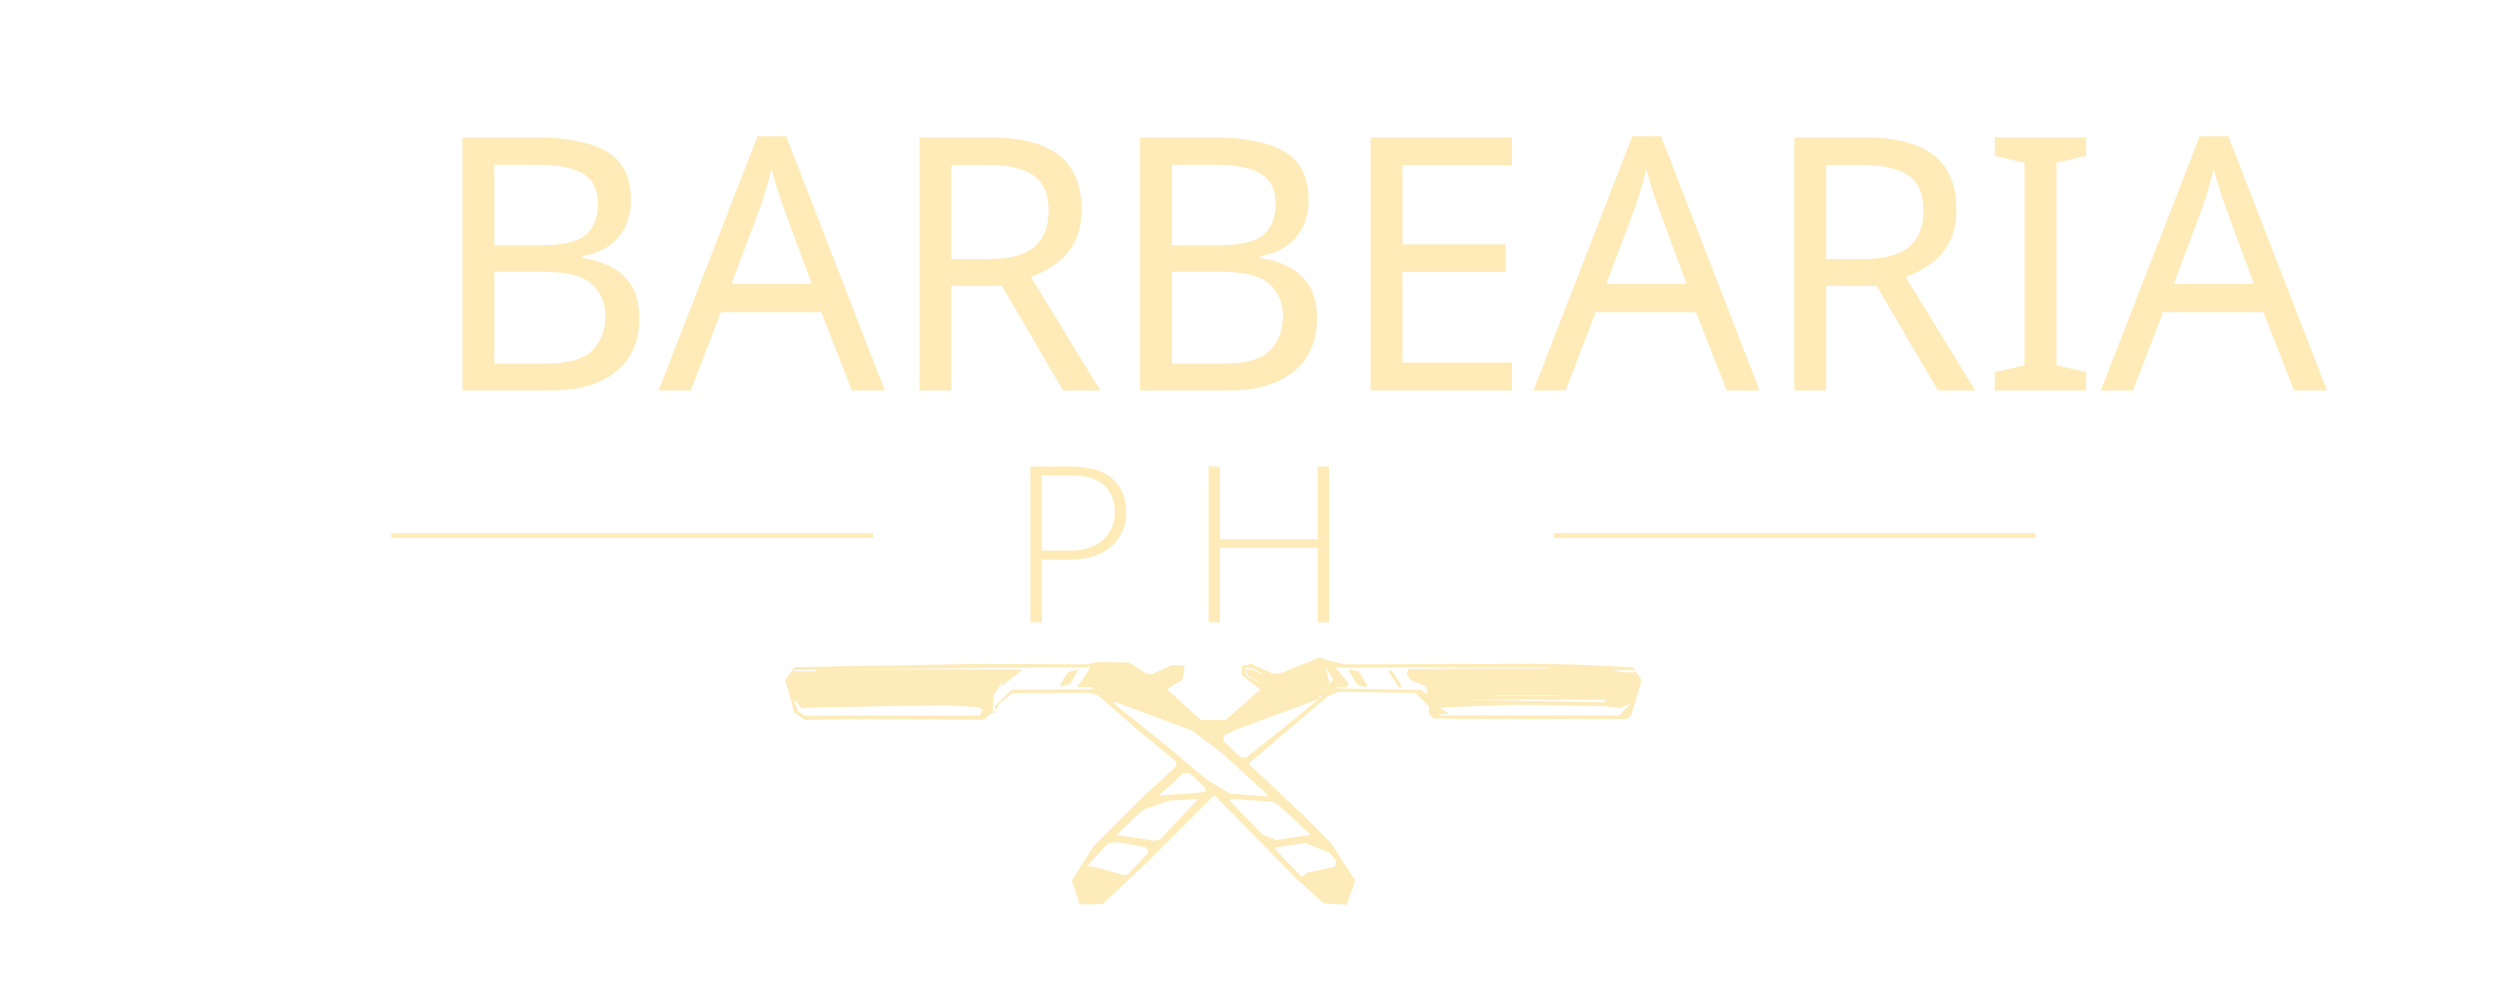
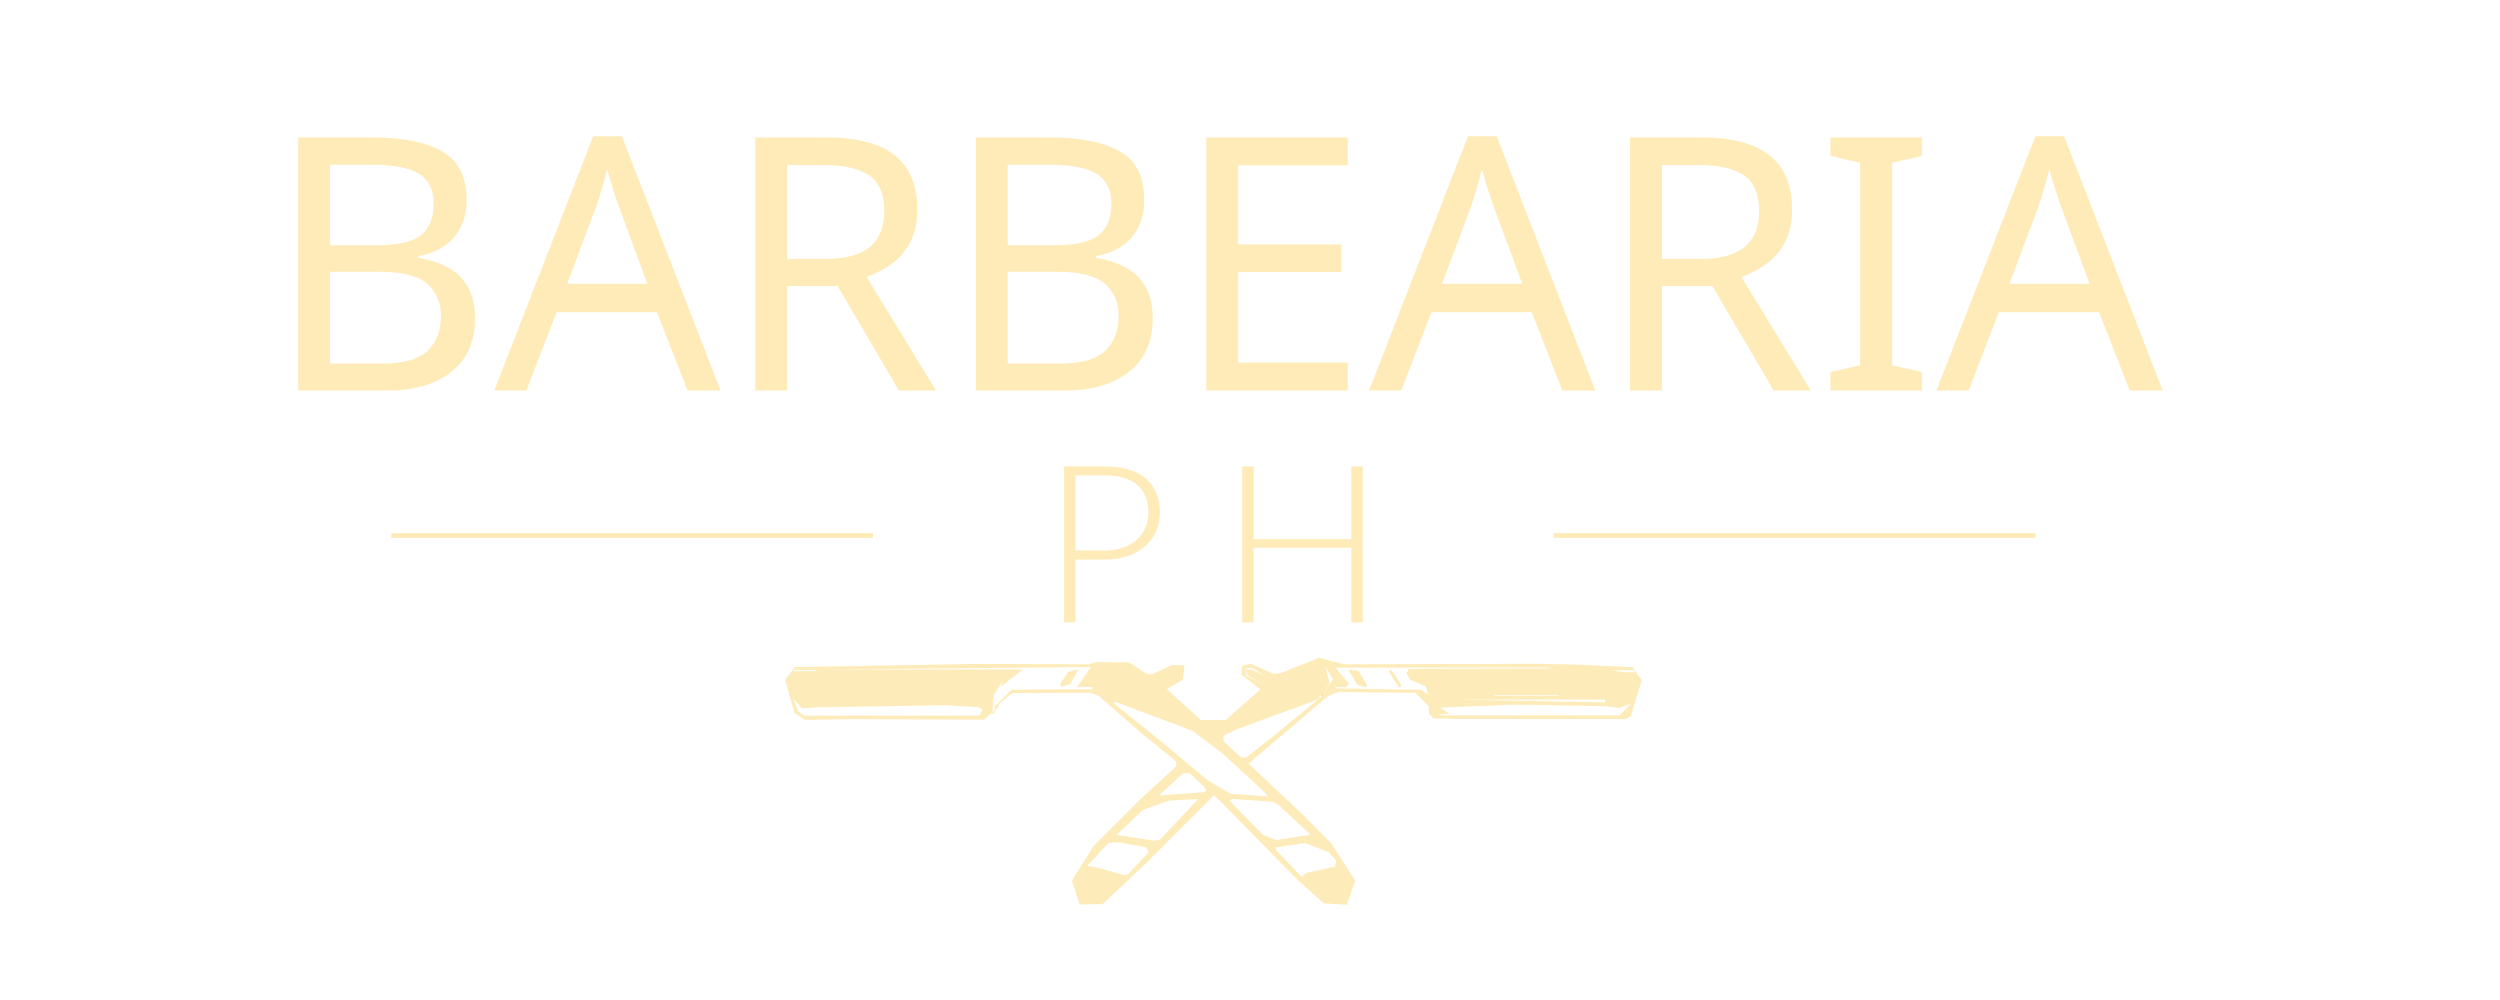
<svg xmlns="http://www.w3.org/2000/svg" id="Camada_1" viewBox="0 0 250 100">
  <path d="m116.68,68.91l3.43,3.1,2.48-.02,3.43-3.05-1.87-1.46.06-.9.9-.2,2.27,1.02.77-.12,3.8-1.52.87.26,1.62.41,19.33-.05,3.9.08,5.6.25.9,1.32-1.08,3.56-.48.32-16.77-.02-2.49-.05-.46-.45v-.74s-1.35-1.36-1.35-1.36l-7.67-.1-1.12.45-5.27,4.49-2.63,2.23,3.28,3.09,2.48,2.34,2.55,2.59,2.36,3.68-.83,2.41-2.32-.13-2.72-2.46-7.65-7.79-.6-.56-6.99,6.98-4.15,3.9-2.3.04-.77-2.41,2.18-3.45,4.7-4.71,3.59-3.29-.07-.47-3.63-2.96-4.08-3.57-.83-.31-7.81.02-1.34,1.09-.11.37-1.4,1.21-12.99-.06-4.91.08-1.04-.7-.94-3.3.97-1.28,18.12-.32,11.25.04.77-.22,3.29.03,1.76,1.15.53.04,1.99-.93,1.28.04-.21,1.44-1.58.94h0Zm15.52.69l-.23-.03-.06.3-.8.33-7.44,2.73-1.33.65v.54s1.76,1.62,1.76,1.62h.52s2.77-2.17,2.77-2.17l4.51-3.7.29-.27.19-.32.91-1.32-.73-1.31.4,1.69-.58.93-.18.32h0Zm-22.1-2.82l-.49.48.48-.48.65-.41-.64.41h0Zm14.52.8l1.81.91-1.72-.97-.11-.6.67.08,1.17.57-1.1-.73-.8-.05.08.78h0Zm2.91,17.17l-.67-.33.68.31.08.29,2.55,2.67.5-.4,2.81-.63.16-.57-.75-.85-2.38-.94-2.99.45h0Zm-16.06-14.6l-.08.15.17.19,4.84,3.89,4.3,3.6,2.33,1.39,3.81.28-.49-.54-4.23-3.87-2.88-2.16-3-1.13-4.77-1.78h0Zm51.63.21l-1.17.44-1.44-.18-6.84-.13-2.42-.02-7.22.29.92.61-1,.08v.09h18.02s1.15-1.19,1.15-1.19h0Zm-64.85.57l-.45-.21-3.23-.2-13.07.22-1.31.11-.84-.97.46,1.25.62.43h17.54s.28-.63.28-.63h0Zm21.59,8.97l-2.92.16-2.54.9-.22.15-2.51,2.39,3.82.57.51-.1,1.51-1.6,2.34-2.48h0Zm-19.52-11.9l-.95,1.53-.12,1.65-.08.22.33-.19v-.61s1.67-1.63,1.67-1.63l5.05-.04h3.01s0-.23,0-.23h-1.51l1.35-2-26.85.26,20.08-.03-2.21,1.74.22-.67h0Zm30.75,15.48l-3.2-2.97-.56-.33-3.98-.28-.35.1.24.35,3.06,3.13,1.32.52,3.47-.53h0Zm2.5-14.75l.03.11h.26s8.2.14,8.2.14l.82.49.3,1,.29,1.18-1.16-3.91.3.91-1.59-.67-.37-.62.22-.46,3.68-.03,9.96-.02.91-.09h-21.88l1.35,1.61-.27.35h-1.06Zm-24.83,17.86l1.07.19,2.61.74.38-.08,2.04-2.21-.2-.49-2.77-.51-1.03.07-2.11,2.29h0Zm7.18-7.04l4.27-.31.45-.14-.23-.44-1.47-1.35-.63.02-2.4,2.21h0Zm-33.45-9.58l14.69-.07-14.69.07h0Zm63.1-.01l14.93.27v-.27s-14.93,0-14.93,0h0Zm15.05-2.41l-14.75-.15,14.75.15h0Zm-64.51-.04h-14.12,14.12Zm-9.17,1.97h8.65-8.65Zm68.93.1v-.07s-6.42,0-6.42,0v.07s6.42,0,6.42,0h0Zm-23.71,19.89l2.72-.22-2.72.22h0Zm25.7-22.57h2.85-2.85Zm-39.67-.09l-2.7.93,2.7-.93h0Zm45.28.44v-.23h-2.29l1.15.2,1.14.02h0Zm-84.08-.25v.12s2.19,0,2.19,0v-.12s-2.19,0-2.19,0h0Zm32.27,21.38l-1.22,1,1.22-1h0Z" fill="#fdecb9" />
  <polygon points="111.66 88.39 110.44 89.39 111.66 88.39 111.66 88.39" fill="#1c1b1c" />
  <polyline points="132.38 69.28 132.38 69.28 132.19 69.6 132.2 69.6" fill="#1c1b1c" />
  <polygon points="107.86 66.91 107.04 68.39 106.09 68.7 106.05 68.35 106.81 67.2 107.86 66.91 107.86 66.91" fill="#fdecb9" />
  <polygon points="102.48 68.71 103.93 66.84 102.48 68.71 102.48 68.71" fill="#fdecb9" />
  <polygon points="134.8 66.94 135.85 67.09 136.7 68.49 136.56 68.73 135.74 68.49 134.8 66.94 134.8 66.94" fill="#fdecb9" />
  <polygon points="139 66.98 139.25 67.14 140.1 68.46 140.1 68.72 139.86 68.7 138.87 67.16 139 66.98 139 66.98" fill="#fdecb9" />
-   <text transform="translate(42.81 39.05)" fill="#feebb8" font-family="Impact, Impact" font-size="35.46">
+   <text transform="translate(121.34 39.05)" text-anchor="middle" fill="#feebb8" font-family="Impact, Impact, sans-serif" font-size="35.46">
    <tspan x="0" y="0">BARBEARIA</tspan>
+   </text>
+   <text transform="translate(121.34 62.24)" text-anchor="middle" fill="#feebb8" font-family="Lato-Light, Lato, sans-serif" font-size="22.04" font-weight="300" letter-spacing=".23em">
+     <tspan x="0" y="0">PH</tspan>
  </text>
  <line x1="39.13" y1="53.55" x2="87.3" y2="53.55" fill="none" stroke="#feebb8" stroke-miterlimit="10" stroke-width=".48" />
  <line x1="155.37" y1="53.55" x2="203.54" y2="53.55" fill="none" stroke="#feebb8" stroke-miterlimit="10" stroke-width=".48" />
-   <text transform="translate(100.75 62.24)" fill="#feebb8" font-family="Lato-Light, Lato" font-size="22.04" font-weight="300" letter-spacing=".23em">
-     <tspan x="0" y="0">PH</tspan>
-   </text>
</svg>
